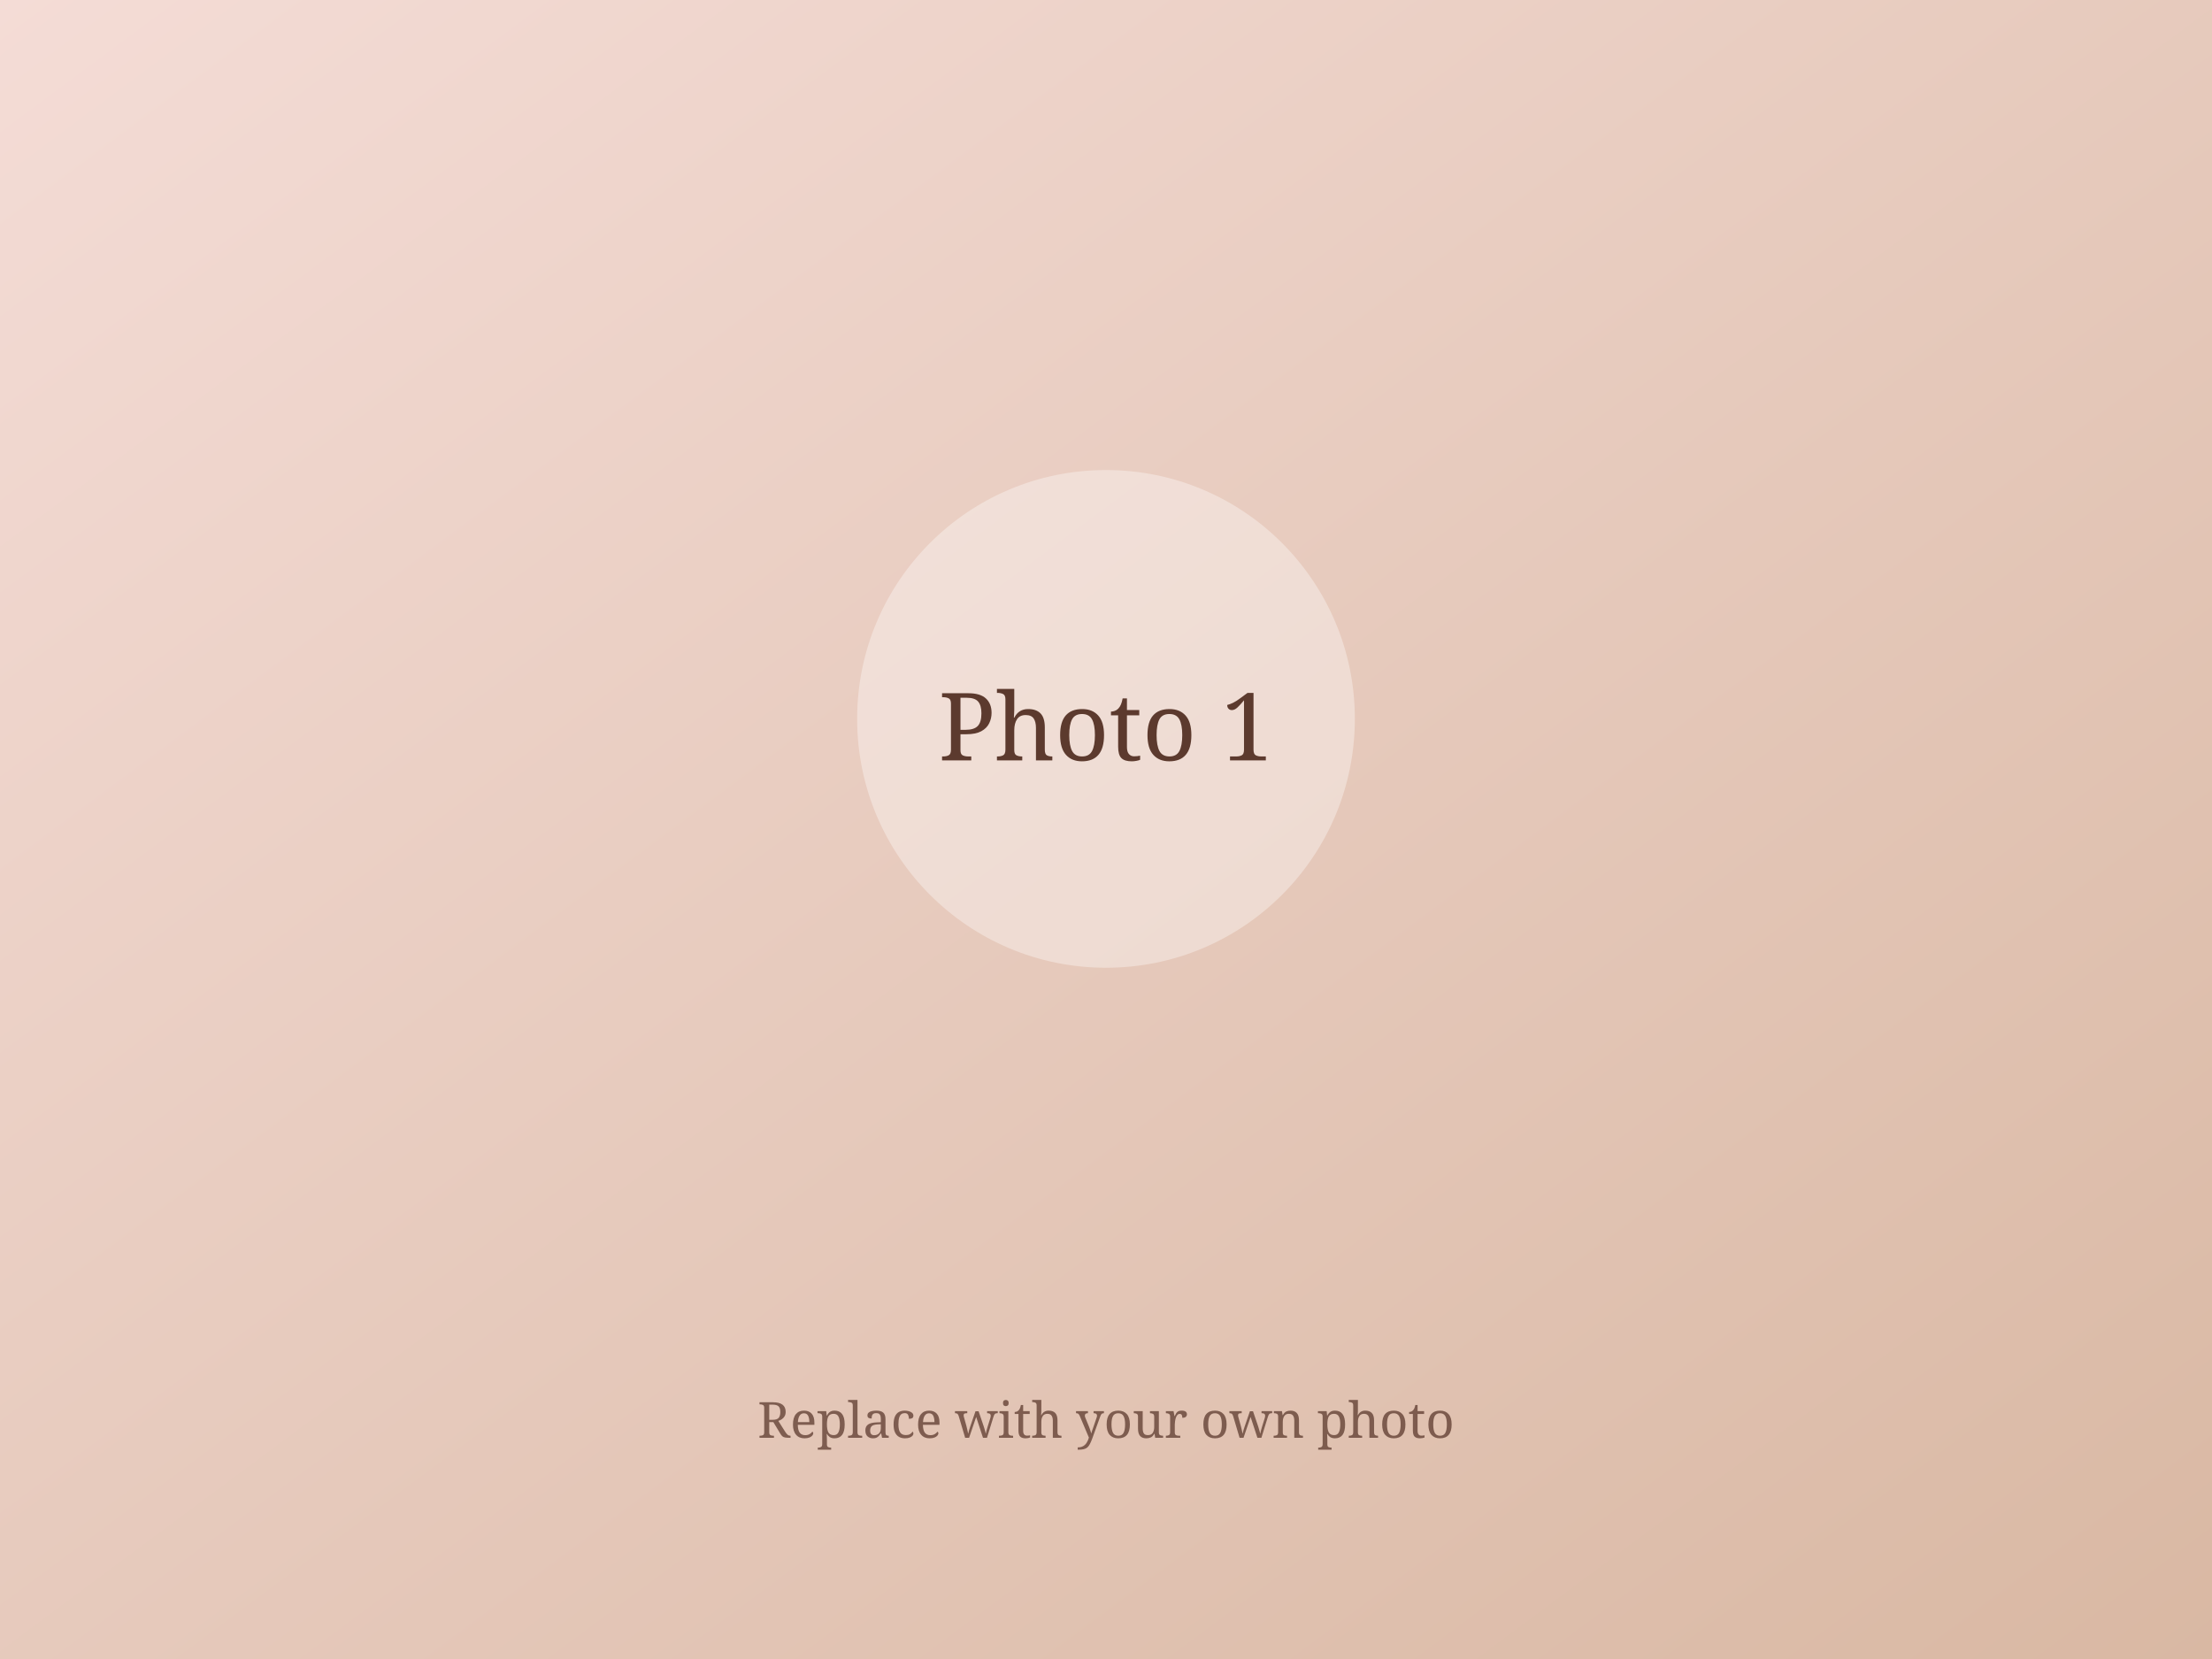
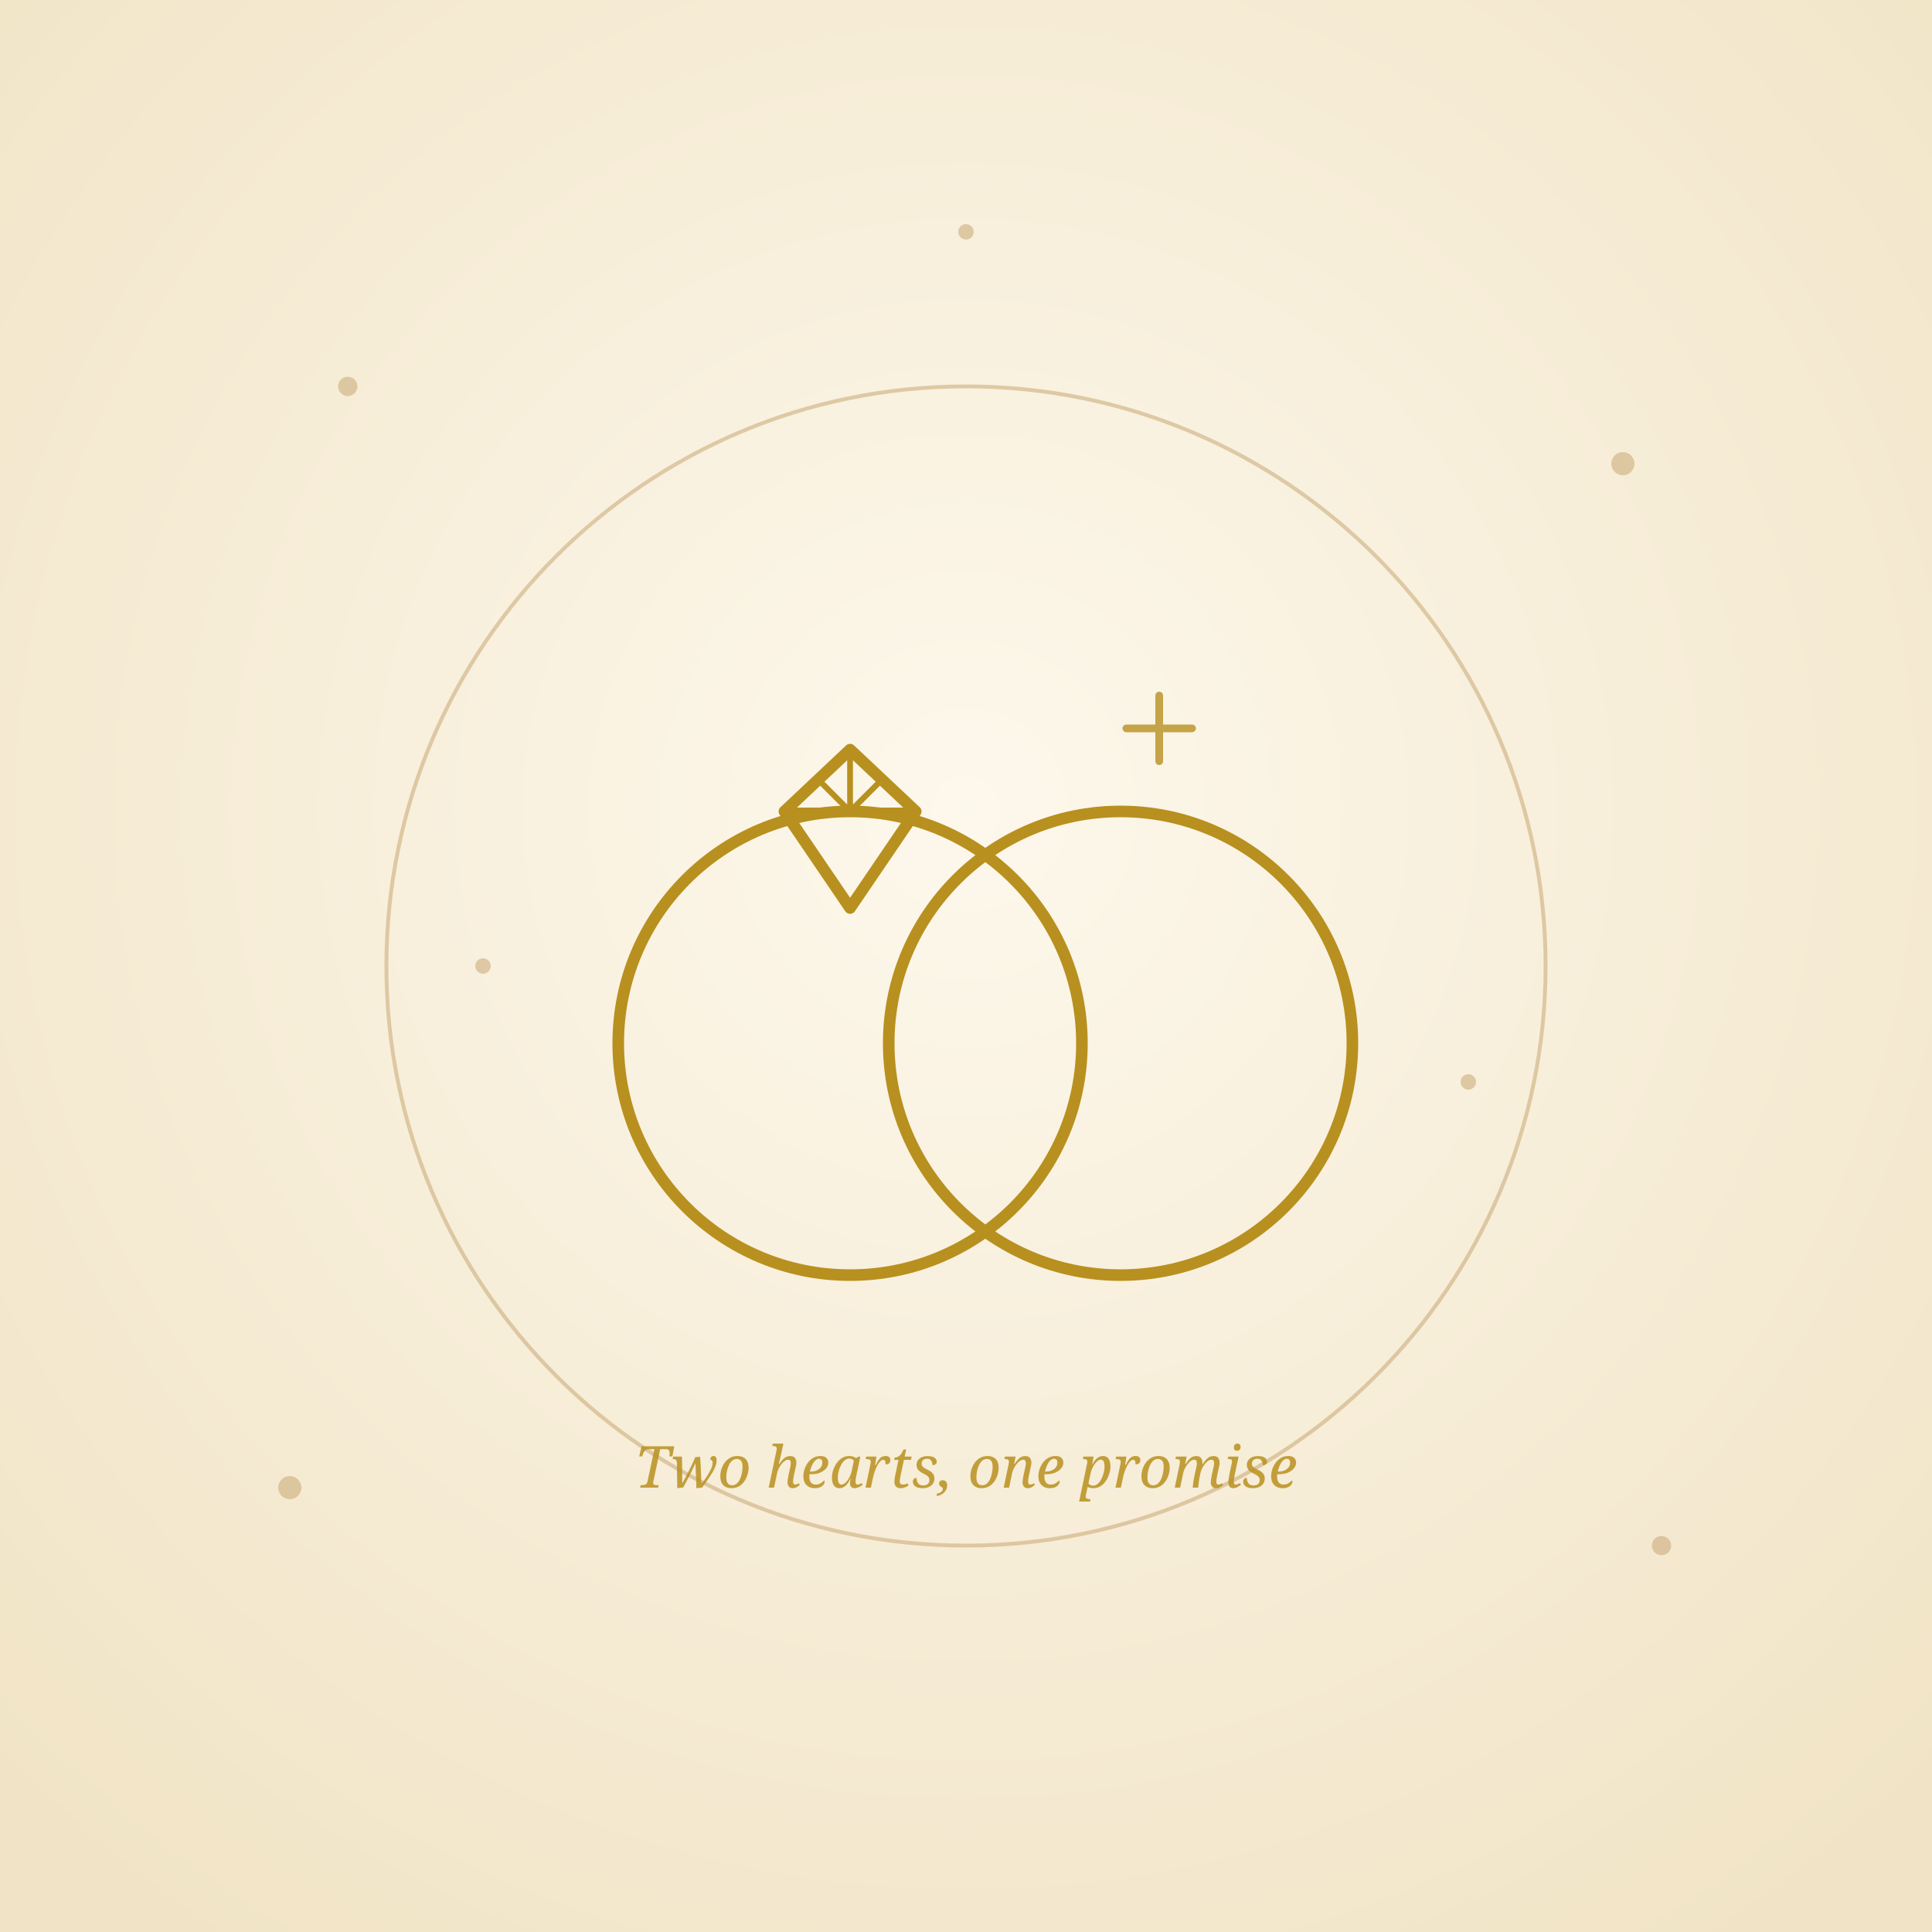
- <svg xmlns="http://www.w3.org/2000/svg" viewBox="0 0 800 600" width="800" height="600">
+ <svg xmlns="http://www.w3.org/2000/svg" viewBox="0 0 1000 1000" width="1000" height="1000">
  <defs>
-     <linearGradient id="g1" x1="0" y1="0" x2="1" y2="1">
-       <stop offset="0%" stop-color="#f4dcd6" />
-       <stop offset="100%" stop-color="#d9b8a3" />
-     </linearGradient>
+     <radialGradient id="bg1" cx="50%" cy="42%" r="70%">
+       <stop offset="0%" stop-color="#fdf8ec" />
+       <stop offset="100%" stop-color="#f1e4c6" />
+     </radialGradient>
  </defs>
-   <rect width="800" height="600" fill="url(#g1)" />
-   <circle cx="400" cy="260" r="90" fill="#ffffff" opacity="0.35" />
-   <text x="400" y="275" font-family="Georgia, serif" font-size="34" fill="#5c3a2e" text-anchor="middle">Photo 1</text>
-   <text x="400" y="520" font-family="Georgia, serif" font-size="18" fill="#5c3a2e" text-anchor="middle" opacity="0.75">Replace with your own photo</text>
+   <rect width="1000" height="1000" fill="url(#bg1)" />
+   <g fill="#c9a875" opacity="0.55">
+     <circle cx="180" cy="200" r="5" />
+     <circle cx="840" cy="240" r="6" />
+     <circle cx="150" cy="770" r="6" />
+     <circle cx="860" cy="800" r="5" />
+     <circle cx="500" cy="120" r="4" />
+     <circle cx="250" cy="500" r="4" />
+     <circle cx="760" cy="560" r="4" />
+   </g>
+   <circle cx="500" cy="500" r="300" fill="none" stroke="#c9a875" stroke-width="2" opacity="0.55" />
+   <g fill="none" stroke="#b8901f" stroke-width="6" stroke-linecap="round" stroke-linejoin="round">
+     <circle cx="440" cy="540" r="120" />
+     <circle cx="580" cy="540" r="120" />
+     <path d="M440 388 L474 420 L440 470 L406 420 Z" />
+     <path d="M406 420 L474 420" stroke-width="4" />
+     <path d="M440 388 L440 420 M424 404 L440 420 L456 404" stroke-width="3" />
+     <path d="M600 360 l0 34 M583 377 l34 0" stroke-width="4" opacity="0.8" />
+   </g>
+   <text x="500" y="770" font-family="Georgia, serif" font-size="30" fill="#b8901f" text-anchor="middle" font-style="italic" opacity="0.85">Two hearts, one promise</text>
</svg>
